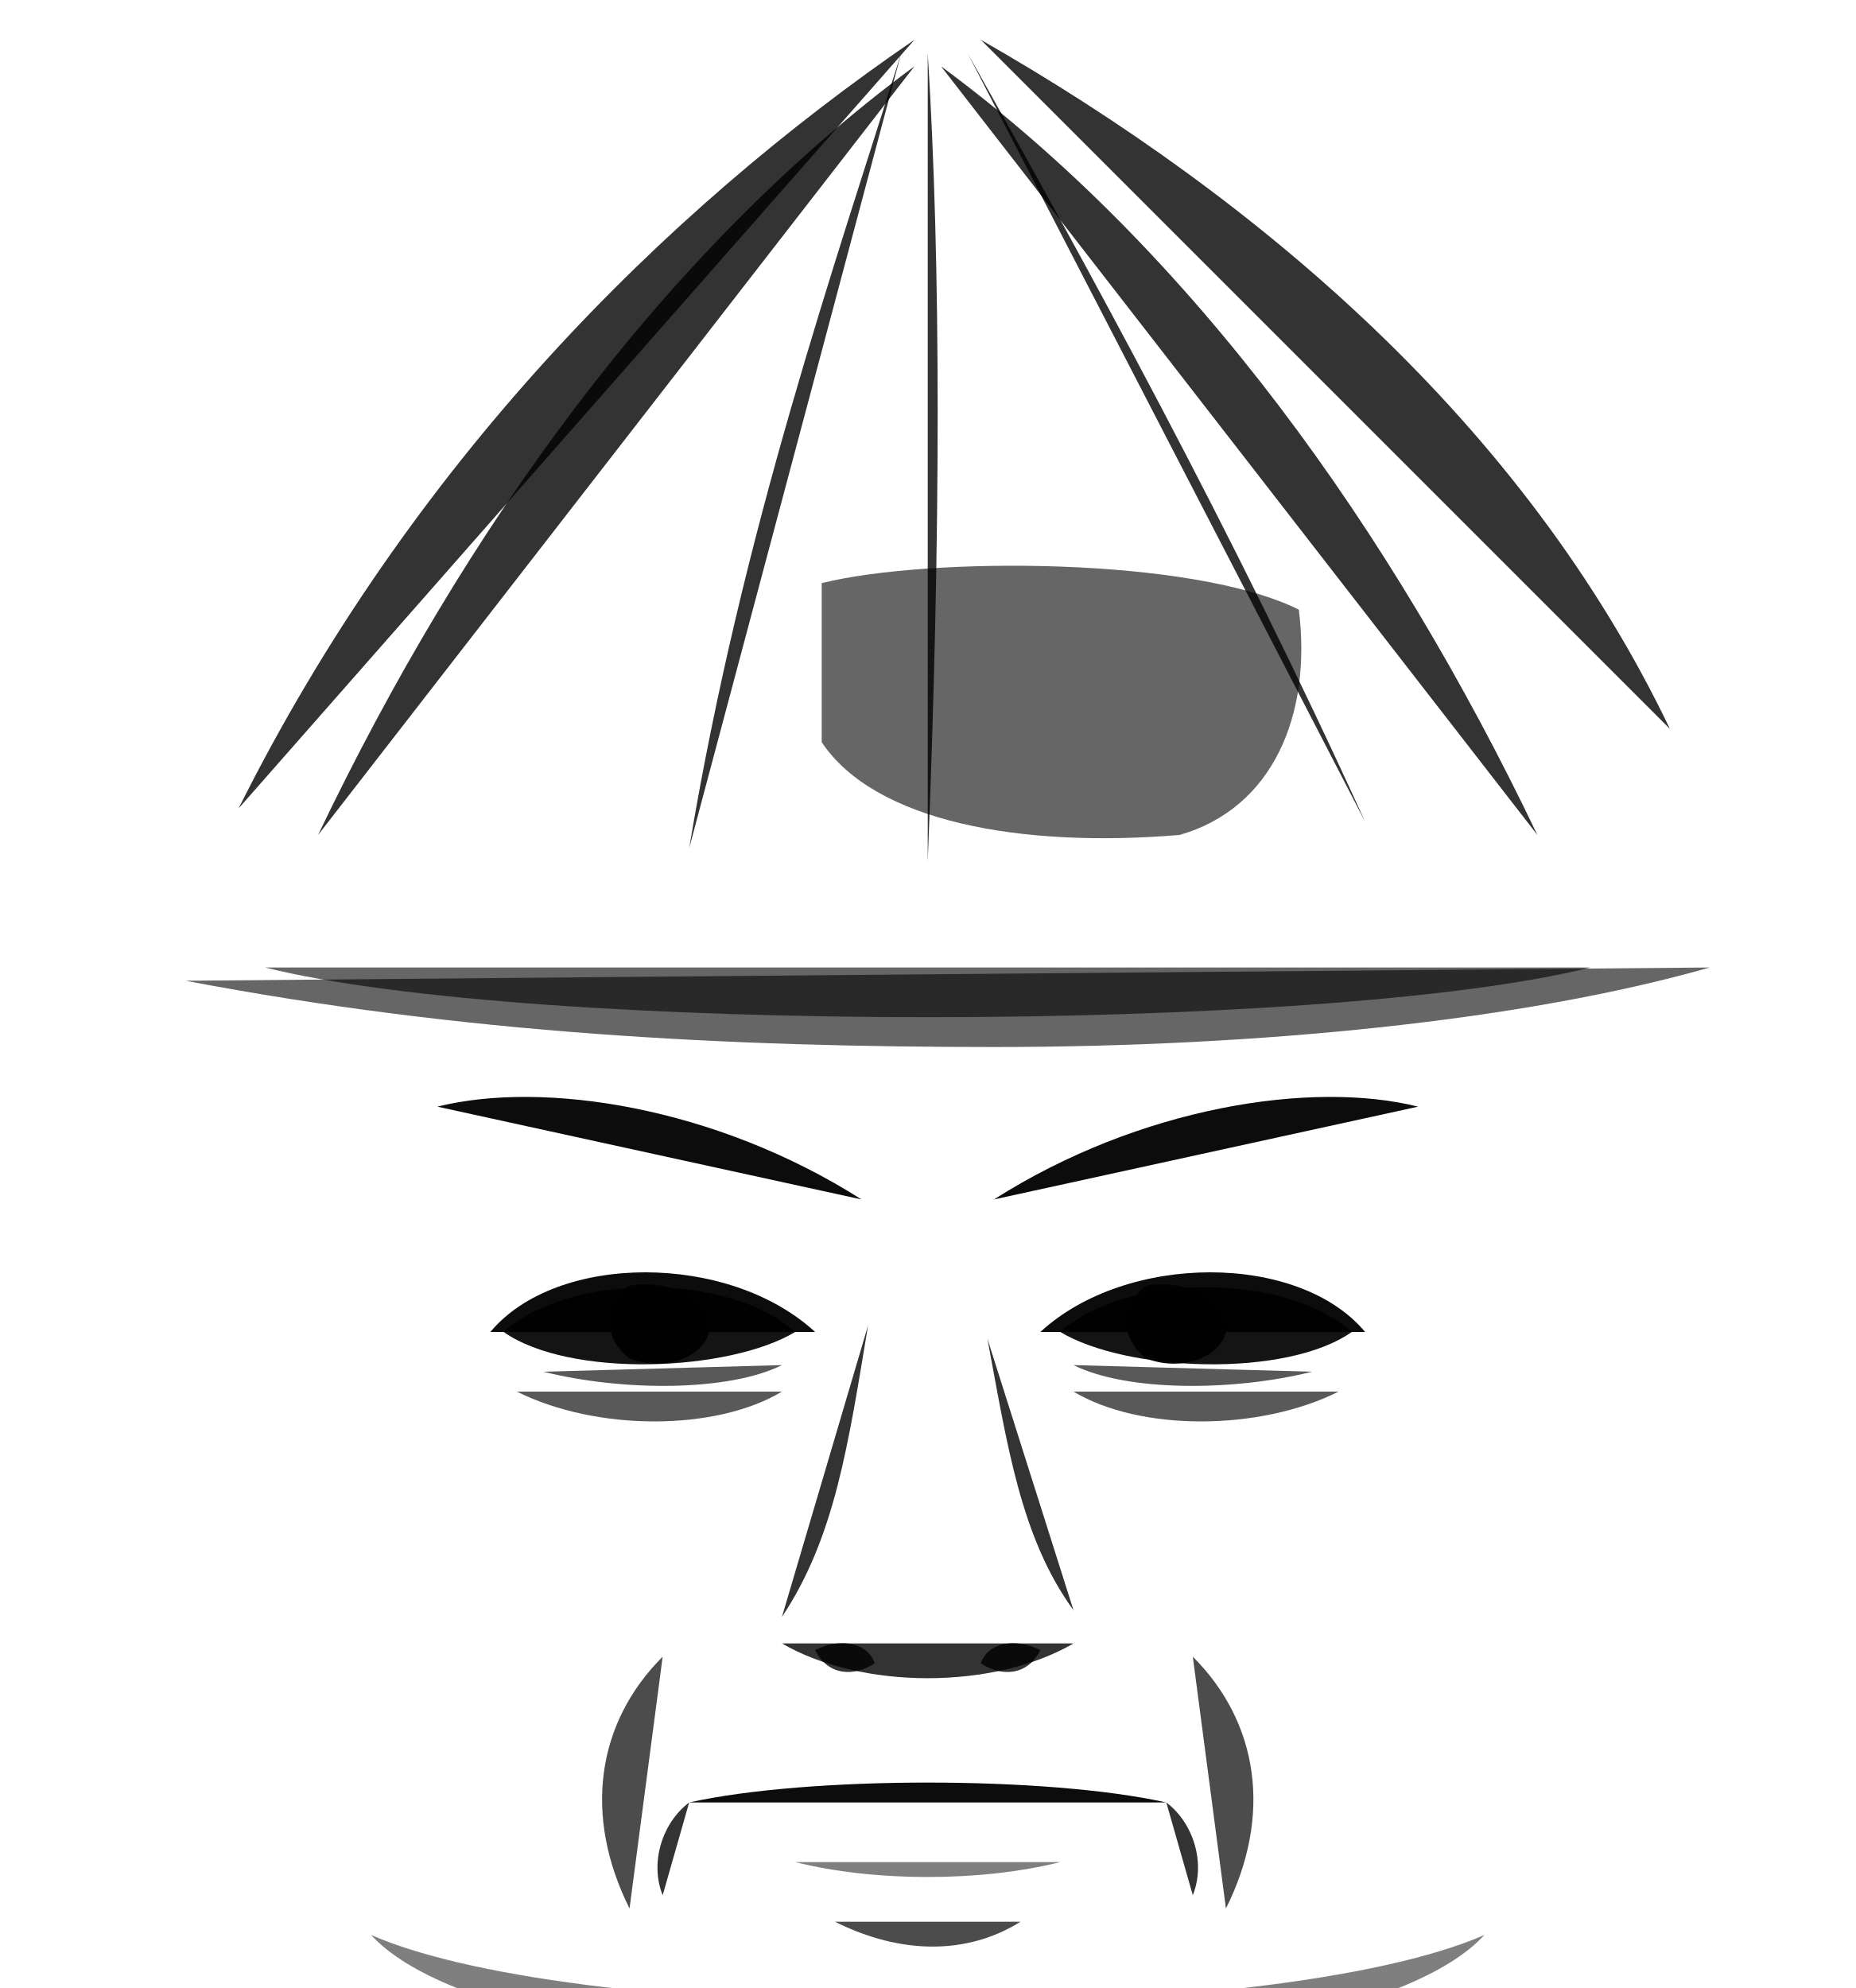
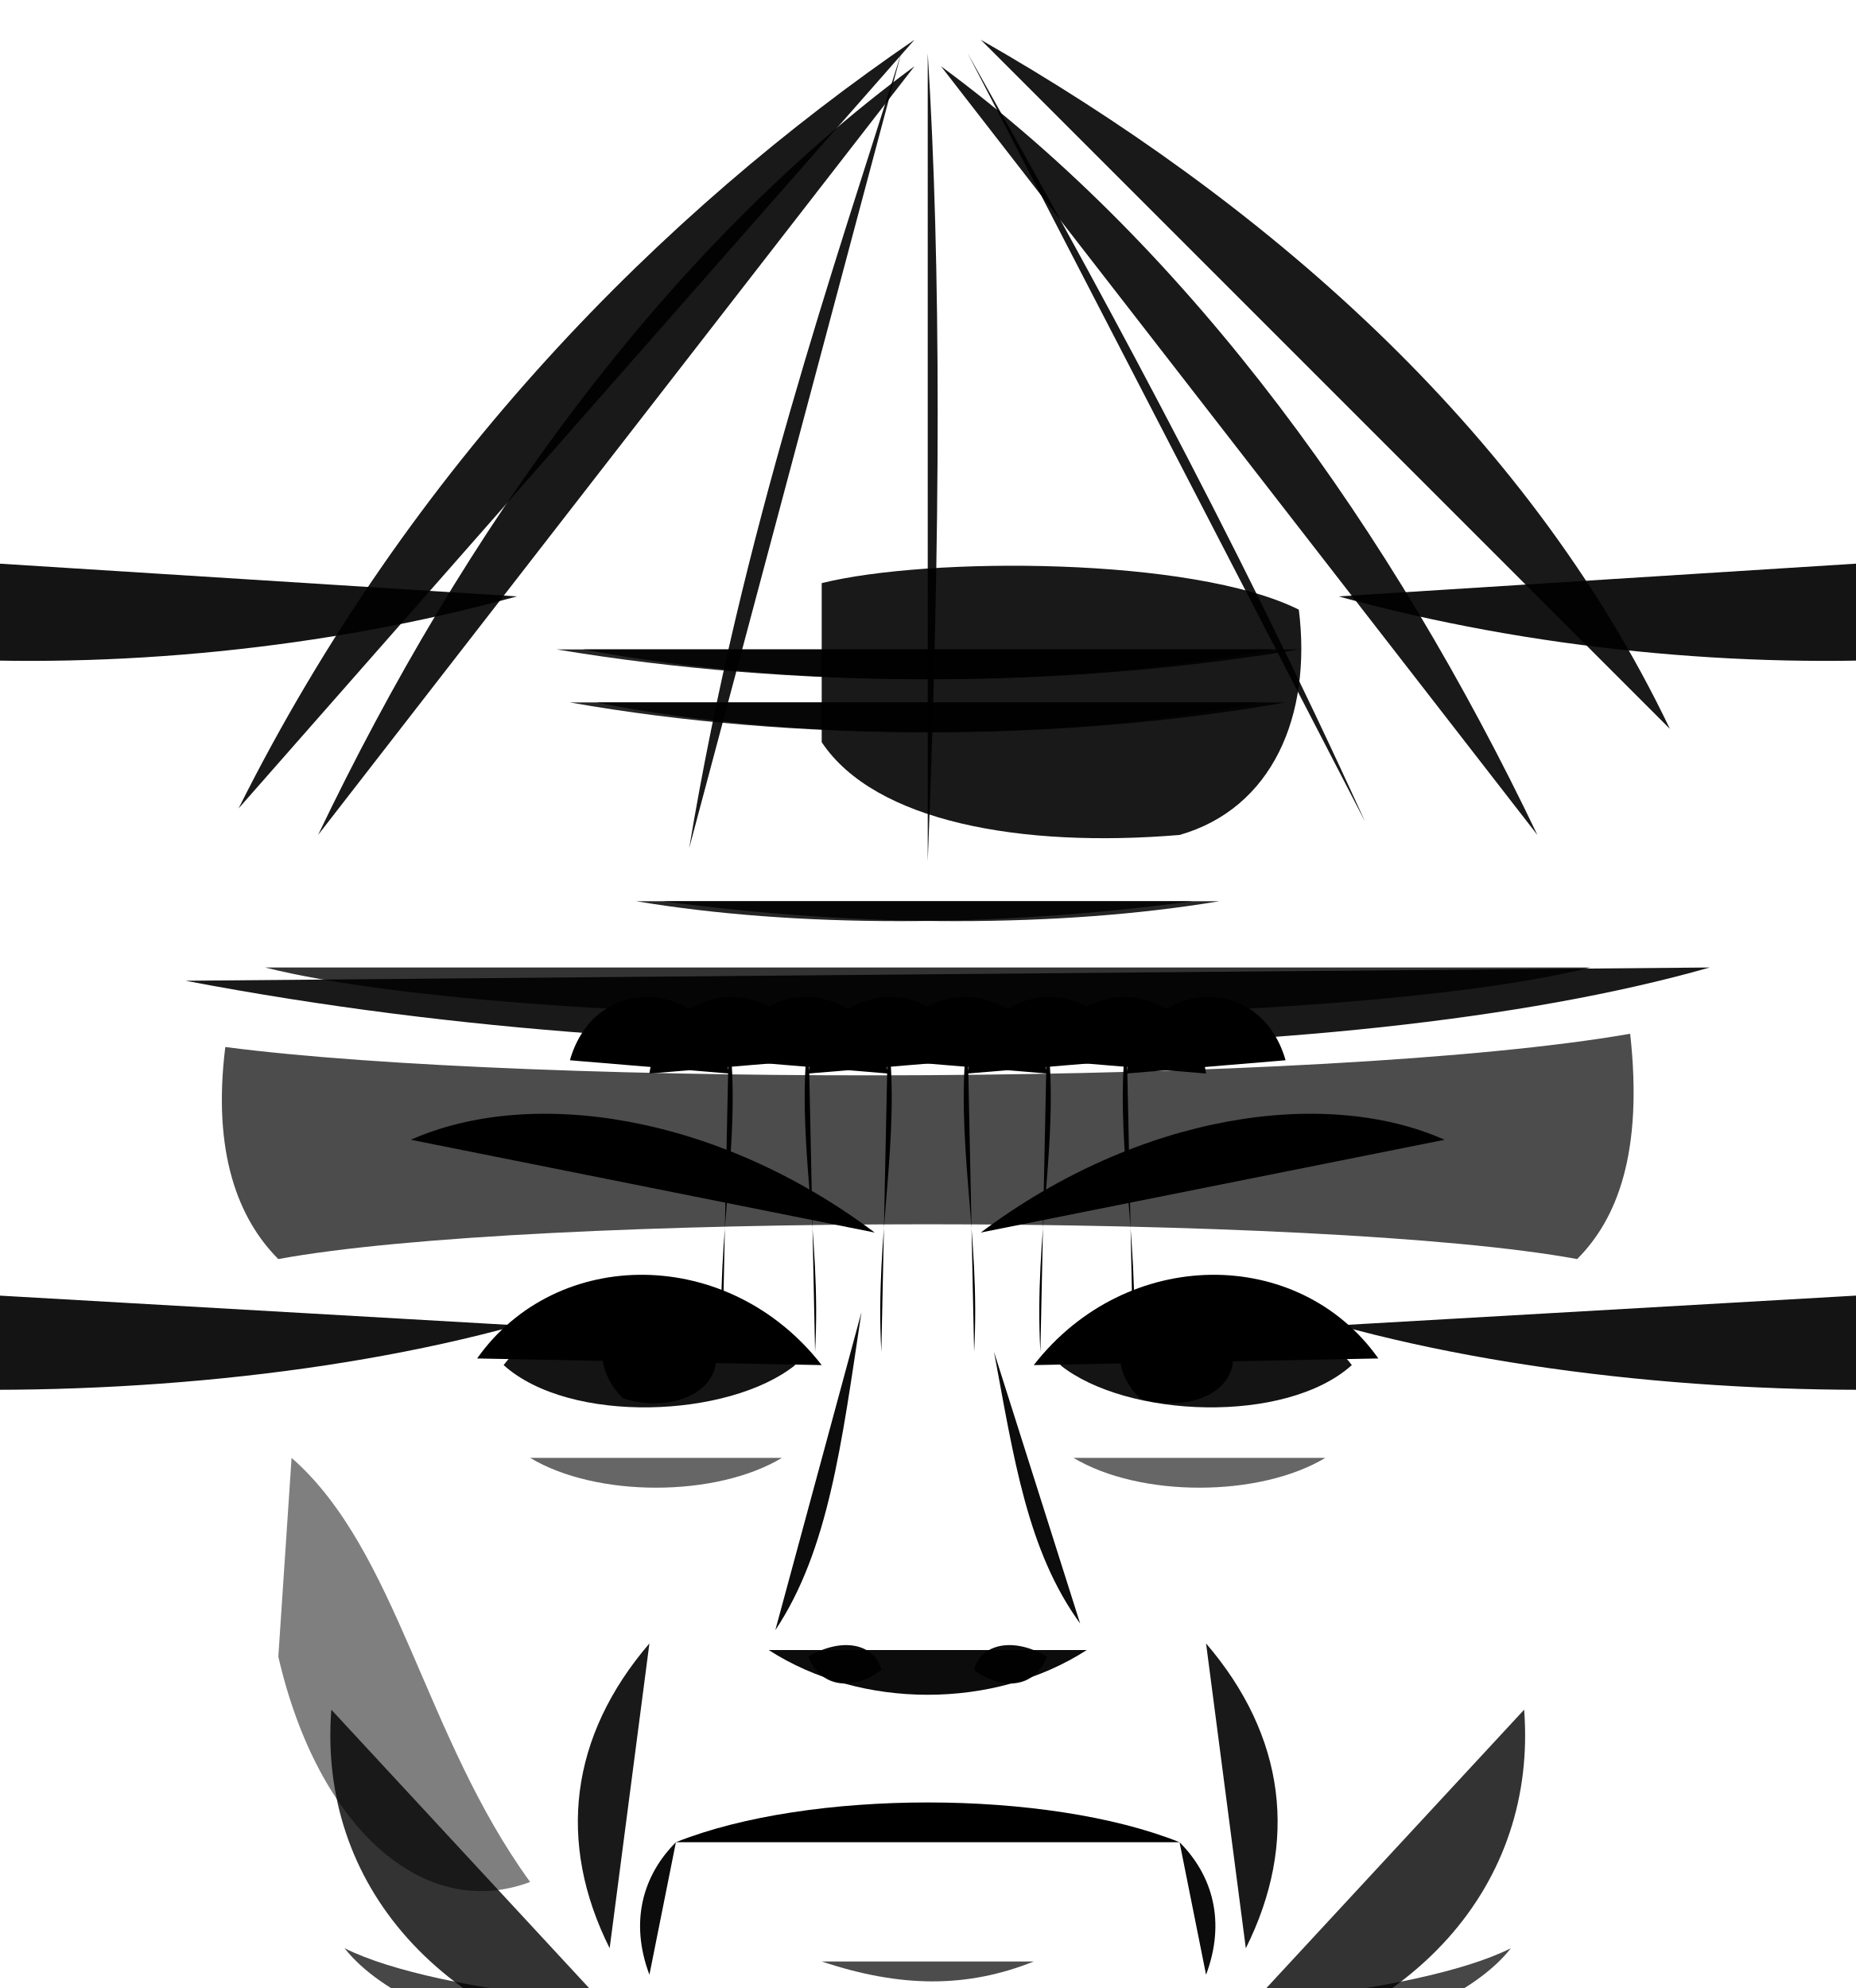
<svg xmlns="http://www.w3.org/2000/svg" viewBox="-140 -150 280 300">
  <g data-view="front" data-origin="-0.016 1.68" data-px="4">
-     <g stroke-width="1.5" opacity="0.8" data-taper="0.15,0.3" data-wobble="0.5">
+     <path id="brim_shadow" fill="ink" data-paint="#363a52" opacity="0.7" d="M -106 8 C -60 14, 60 14, 106 6 C 108 24, 104 34, 98 40 C 60 33, -60 33, -98 40 C -104 34, -108 24, -106 8 Z" />
+     <path id="jaw_shadow" fill="ink" data-paint="#2c3046" opacity="0.72" d="M -88 144 C -66 172, 66 172, 88 144 C 60 158, -60 158, -88 144 Z" />
+     <path id="cheek_shadow" fill="ink" data-paint="#4a4e66" opacity="0.5" d="M -96 70 C -80 84, -76 112, -60 134 C -76 140, -92 126, -98 100 Z" />
+     <g stroke-width="2.2" opacity="0.9" data-taper="0.15,0.3" data-wobble="0.5">
      <path id="seam_1" d="M -4 -142 C -14 -110, -28 -70, -36 -22" />
      <path id="seam_2" d="M 6 -142 C 24 -110, 46 -70, 66 -26" />
      <path id="seam_3" d="M -2 -144 C -40 -118, -78 -80, -104 -28" />
      <path id="seam_4" d="M 8 -144 C 50 -120, 90 -86, 112 -40" />
    </g>
-     <g stroke-width="1.2" opacity="0.6" data-taper="0.1,0.2" data-wobble="0.4">
+     <g stroke-width="2.4" opacity="0.9" data-taper="0.1,0.2" data-wobble="0.4">
      <path id="band" d="M -112 -2 C -70 6, -30 8, 10 8 C 50 8, 90 4, 118 -4" />
      <path id="patch" d="M -16 -62 C 0 -66, 40 -66, 56 -58 C 58 -42, 52 -28, 38 -24 C 14 -22, -8 -26, -16 -38 Z" />
    </g>
-     <g stroke-width="6.5" opacity="0.95" data-taper="0.08,0.45" data-wobble="0.3">
-       <path id="brow_l" d="M -74 17 C -58 13, -32 17, -10 31" />
-       <path id="brow_r" d="M 74 17 C 58 13, 32 17, 10 31" />
+     <g stroke-width="11" opacity="1" data-taper="0.06,0.5" data-wobble="0.3">
+       <path id="brow_l" d="M -78 22 C -60 14, -32 18, -8 36" />
+       <path id="brow_r" d="M 78 22 C 60 14 32 18 8 36" />
    </g>
-     <path id="eye_l_white" fill="ink" data-paint="#ccd4e8" opacity="0.92" d="M -64 51 C -54 42, -30 42, -20 51 C -30 57, -54 58, -64 51 Z" />
-     <path id="eye_r_white" fill="ink" data-paint="#ccd4e8" opacity="0.92" d="M 64 51 C 54 42, 30 42, 20 51 C 30 57, 54 58, 64 51 Z" />
-     <path id="iris_l" fill="ink" opacity="0.95" d="M -45 44 C -39 43, -33 46, -33 51 C -34 55, -40 57, -45 55 C -49 52, -49 47, -45 44 Z" />
-     <path id="iris_r" fill="ink" opacity="0.95" d="M 33 44 C 39 43, 45 46, 45 51 C 44 55, 38 57, 33 55 C 29 52, 29 47, 33 44 Z" />
-     <g stroke-width="3.2" opacity="0.95" data-taper="0.1,0.2" data-wobble="0.2">
-       <path id="lid_l" d="M -66 51 C -56 39, -30 39, -17 51" />
-       <path id="lid_r" d="M 66 51 C 56 39, 30 39, 17 51" />
+     <path id="eye_l_white" fill="ink" data-paint="#d6dae6" opacity="0.92" d="M -64 56 C -54 43, -30 43, -20 56 C -30 64, -54 65, -64 56 Z" />
+     <path id="eye_r_white" fill="ink" data-paint="#d6dae6" opacity="0.92" d="M 64 56 C 54 43, 30 43, 20 56 C 30 64, 54 65, 64 56 Z" />
+     <path id="iris_l" fill="ink" opacity="1" d="M -47 48 C -40 47, -32 50, -32 56 C -33 61, -40 63, -46 61 C -50 57, -50 52, -47 48 Z" />
+     <path id="iris_r" fill="ink" opacity="1" d="M 32 48 C 39 47, 47 50, 46 56 C 45 61, 38 63, 32 61 C 28 57, 28 52, 32 48 Z" />
+     <g stroke-width="2.8" opacity="1" data-taper="0.08,0.2" data-wobble="0.2">
+       <path id="lid_l" d="M -68 55 C -56 38, -30 38, -16 56" />
+       <path id="lid_r" d="M 68 55 C 56 38 30 38 16 56" />
    </g>
-     <g stroke-width="1.3" opacity="0.65" data-taper="0.25,0.3" data-wobble="0.3">
-       <path id="bag_l" d="M -62 60 C -50 66, -32 66, -22 60" />
-       <path id="bag_r" d="M 62 60 C 50 66, 32 66, 22 60" />
-       <path id="lower_l" d="M -58 57 C -46 60, -30 60, -22 56" />
-       <path id="lower_r" d="M 58 57 C 46 60, 30 60, 22 56" />
+     <g stroke-width="1.8" opacity="0.6" data-taper="0.25,0.3" data-wobble="0.3">
+       <path id="bag_l" d="M -60 70 C -50 76, -32 76, -22 70" />
+       <path id="bag_r" d="M 60 70 C 50 76 32 76 22 70" />
    </g>
-     <g stroke-width="2.0" opacity="0.8" data-taper="0.2,0.3" data-wobble="0.3">
-       <path id="nose_l" d="M -9 50 C -12 68, -14 82, -22 94" />
-       <path id="nose_r" d="M 9 52 C 12 68, 14 82, 22 93" />
-       <path id="nose_base" d="M -22 98 C -10 105, 10 105, 22 98" />
+     <g stroke-width="3.6" opacity="0.95" data-taper="0.15,0.3" data-wobble="0.3">
+       <path id="nose_l" d="M -10 48 C -13 68, -15 84, -23 96" />
+       <path id="nose_r" d="M 10 54 C 13 70, 15 84, 23 95" />
    </g>
-     <path id="nostril_l" fill="ink" opacity="0.8" d="M -17 99 C -13 97, -9 98, -8 101 C -11 103, -15 103, -17 99 Z" />
-     <path id="nostril_r" fill="ink" opacity="0.8" d="M 17 99 C 13 97, 9 98, 8 101 C 11 103, 15 103, 17 99 Z" />
-     <g stroke-width="1.5" opacity="0.7" data-taper="0.25,0.35" data-wobble="0.35">
-       <path id="cheek_l" d="M -40 100 C -50 110, -52 124, -45 138" />
-       <path id="cheek_r" d="M 40 100 C 50 110, 52 124, 45 138" />
-       <path id="chin" d="M -14 140 C -4 145, 6 145, 14 140" />
+     <g stroke-width="3.0" opacity="0.95" data-taper="0.2,0.2" data-wobble="0.3">
+       <path id="nose_base" d="M -24 99 C -10 108, 10 108, 24 99" />
    </g>
-     <g stroke-width="3.2" opacity="0.95" data-taper="0.1,0.1" data-wobble="0.25">
-       <path id="mouth" d="M -36 122 C -18 118, 18 118, 36 122" />
+     <path id="nostril_l" fill="ink" opacity="0.95" d="M -18 100 C -13 97, -8 98, -7 102 C -11 105, -16 105, -18 100 Z" />
+     <path id="nostril_r" fill="ink" opacity="0.95" d="M 18 100 C 13 97, 8 98, 7 102 C 11 105, 16 105, 18 100 Z" />
+     <g stroke-width="3.0" opacity="0.9" data-taper="0.2,0.4" data-wobble="0.35">
+       <path id="naso_l" d="M -42 98 C -54 112, -56 128, -48 144" />
+       <path id="naso_r" d="M 42 98 C 54 112 56 128 48 144" />
    </g>
-     <g stroke-width="1.8" opacity="0.8" data-taper="0.1,0.5" data-wobble="0.2">
-       <path id="corner_l" d="M -36 122 C -40 125, -42 131, -40 136" />
-       <path id="corner_r" d="M 36 122 C 40 125, 42 131, 40 136" />
+     <g stroke-width="5.2" opacity="1" data-taper="0.08,0.08" data-wobble="0.25">
+       <path id="mouth" d="M -38 128 C -18 120, 18 120, 38 128" />
    </g>
-     <g stroke-width="1.2" opacity="0.5" data-taper="0.3,0.3" data-wobble="0.2">
-       <path id="lip" d="M -20 131 C -8 134, 8 134, 20 131" />
+     <g stroke-width="3.2" opacity="0.95" data-taper="0.05,0.5" data-wobble="0.2">
+       <path id="corner_l" d="M -38 128 C -43 133, -45 140, -42 148" />
+       <path id="corner_r" d="M 38 128 C 43 133 45 140 42 148" />
    </g>
-     <path id="jaw_shadow" fill="ink" fill-opacity="0.5" opacity="1" d="M -84 142 C -62 166, 62 166, 84 142 C 52 156, -52 156, -84 142 Z" />
+     <g stroke-width="2.2" opacity="0.7" data-taper="0.3,0.3" data-wobble="0.2">
+       <path id="chin" d="M -16 146 C -4 150, 6 150, 16 146" />
+     </g>
+     <g stroke-width="2.6" opacity="0.8" data-taper="0.1,0.5" data-wobble="0.3">
+       <path id="jaw_l" d="M -90 108 C -92 134, -74 156, -40 162" />
+       <path id="jaw_r" d="M 90 108 C 92 134 74 156 40 162" />
+     </g>
  </g>
  <g data-view="back" data-origin="0.016 1.68" data-px="4">
-     <g stroke-width="1.5" opacity="0.8" data-taper="0.15,0.3" data-wobble="0.5">
+     <g stroke-width="2.2" opacity="0.9" data-taper="0.15,0.3" data-wobble="0.5">
      <path id="bseam_1" d="M 0 -142 C 2 -110, 2 -70, 0 -20" />
      <path id="bseam_2" d="M -2 -140 C -40 -112, -70 -70, -92 -24" />
      <path id="bseam_3" d="M 2 -140 C 40 -112, 70 -70, 92 -24" />
    </g>
-     <g stroke-width="1.2" opacity="0.6" data-taper="0.1,0.2" data-wobble="0.4">
+     <g stroke-width="2.4" opacity="0.8" data-taper="0.1,0.2" data-wobble="0.4">
      <path id="bband" d="M -100 -4 C -60 6, 60 6, 100 -4" />
    </g>
  </g>
+   <g data-view="front" data-origin="0 1.30" data-px="2.5">
+     <g stroke-width="3.4" opacity="0.95" data-taper="0.1,0.4" data-wobble="0.6">
+       <path id="collar_l" d="M -132 -252 C -112 -234, -82 -206, -58 -168" />
+       <path id="collar_r" d="M 132 -252 C 112 -234 82 -206 58 -168" />
+       <path id="collar2_l" d="M -92 -262 C -80 -240, -66 -216, -56 -192" />
+       <path id="collar2_r" d="M 92 -262 C 80 -240 66 -216 56 -192" />
+     </g>
+     <g stroke-width="3.2" opacity="0.92" data-taper="0.08,0.35" data-wobble="0.7">
+       <path id="quilt_0_l" d="M -220 -70 C -190 -48, -120 -44, -62 -60" />
+       <path id="quilt_0_r" d="M 220 -70 C 190 -48 120 -44 62 -60" />
+       <path id="quilt_1_l" d="M -236 40 C -206 62, -120 66, -62 50" />
+       <path id="quilt_1_r" d="M 236 40 C 206 62 120 66 62 50" />
+       <path id="quilt_2_l" d="M -240 160 C -210 182, -120 186, -62 170" />
+       <path id="quilt_2_r" d="M 240 160 C 210 182 120 186 62 170" />
+     </g>
+     <g stroke-width="4.0" opacity="0.95" data-taper="0.05,0.5" data-wobble="0.8">
+       <path id="arm_fold_l" d="M -222 -150 C -200 -122, -186 -96, -176 -50" />
+       <path id="arm_fold_r" d="M 222 -150 C 200 -122 186 -96 176 -50" />
+     </g>
+     <g stroke-width="3.0" opacity="0.9" data-taper="0.1,0.5" data-wobble="0.6">
+       <path id="hem_l" d="M -196 290 C -150 298, -100 302, -62 296" />
+       <path id="hem_r" d="M 196 290 C 150 298 100 302 62 296" />
+     </g>
+   </g>
+   <g data-view="left" data-origin="-0.01 0.92" data-px="5">
+     <g stroke-width="4.2" opacity="1" data-taper="0.1,0.4" data-wobble="0.5">
+       <path id="fing_0" d="M -18 6 C -20 22, -16 36, -17 54" />
+       <path id="fing_1" d="M 6 6 C 4 22, 8 36, 7 54" />
+       <path id="fing_2" d="M 30 6 C 28 22, 32 36, 31 54" />
+     </g>
+     <g stroke-width="4.6" opacity="1" data-taper="0.1,0.15" data-wobble="0.5">
+       <path id="knuck_0" d="M -42 12 C -40 -2, -22 -4, -18 10" />
+       <path id="knuck_1" d="M -18 12 C -16 -2, 2 -4, 6 10" />
+       <path id="knuck_2" d="M 6 12 C 8 -2, 26 -4, 30 10" />
+       <path id="knuck_3" d="M 30 12 C 32 -2, 50 -4, 54 10" />
+     </g>
+     <g stroke-width="3.0" opacity="0.85" data-taper="0.2,0.3" data-wobble="0.4">
+       <path id="cuff" d="M -52 -52 C -20 -46, 20 -46, 56 -52" />
+       <path id="cuff2" d="M -50 -44 C -20 -38, 20 -38, 54 -44" />
+       <path id="crease" d="M -44 -14 C -20 -10, 10 -10, 40 -14" />
+     </g>
+   </g>
+   <g data-view="right" data-origin="0.01 0.92" data-px="5">
+     <g stroke-width="4.2" opacity="1" data-taper="0.1,0.4" data-wobble="0.5">
+       <path id="fing_0" d="M 18 6 C 20 22 16 36 17 54" />
+       <path id="fing_1" d="M -6 6 C -4 22 -8 36 -7 54" />
+       <path id="fing_2" d="M -30 6 C -28 22 -32 36 -31 54" />
+     </g>
+     <g stroke-width="4.6" opacity="1" data-taper="0.1,0.15" data-wobble="0.5">
+       <path id="knuck_0" d="M 42 12 C 40 -2 22 -4 18 10" />
+       <path id="knuck_1" d="M 18 12 C 16 -2 -2 -4 -6 10" />
+       <path id="knuck_2" d="M -6 12 C -8 -2 -26 -4 -30 10" />
+       <path id="knuck_3" d="M -30 12 C -32 -2 -50 -4 -54 10" />
+     </g>
+     <g stroke-width="3.0" opacity="0.85" data-taper="0.2,0.3" data-wobble="0.4">
+       <path id="cuff" d="M 52 -52 C 20 -46 -20 -46 -56 -52" />
+       <path id="cuff2" d="M 50 -44 C 20 -38 -20 -38 -54 -44" />
+       <path id="crease" d="M 44 -14 C 20 -10 -10 -10 -40 -14" />
+     </g>
+   </g>
</svg>
